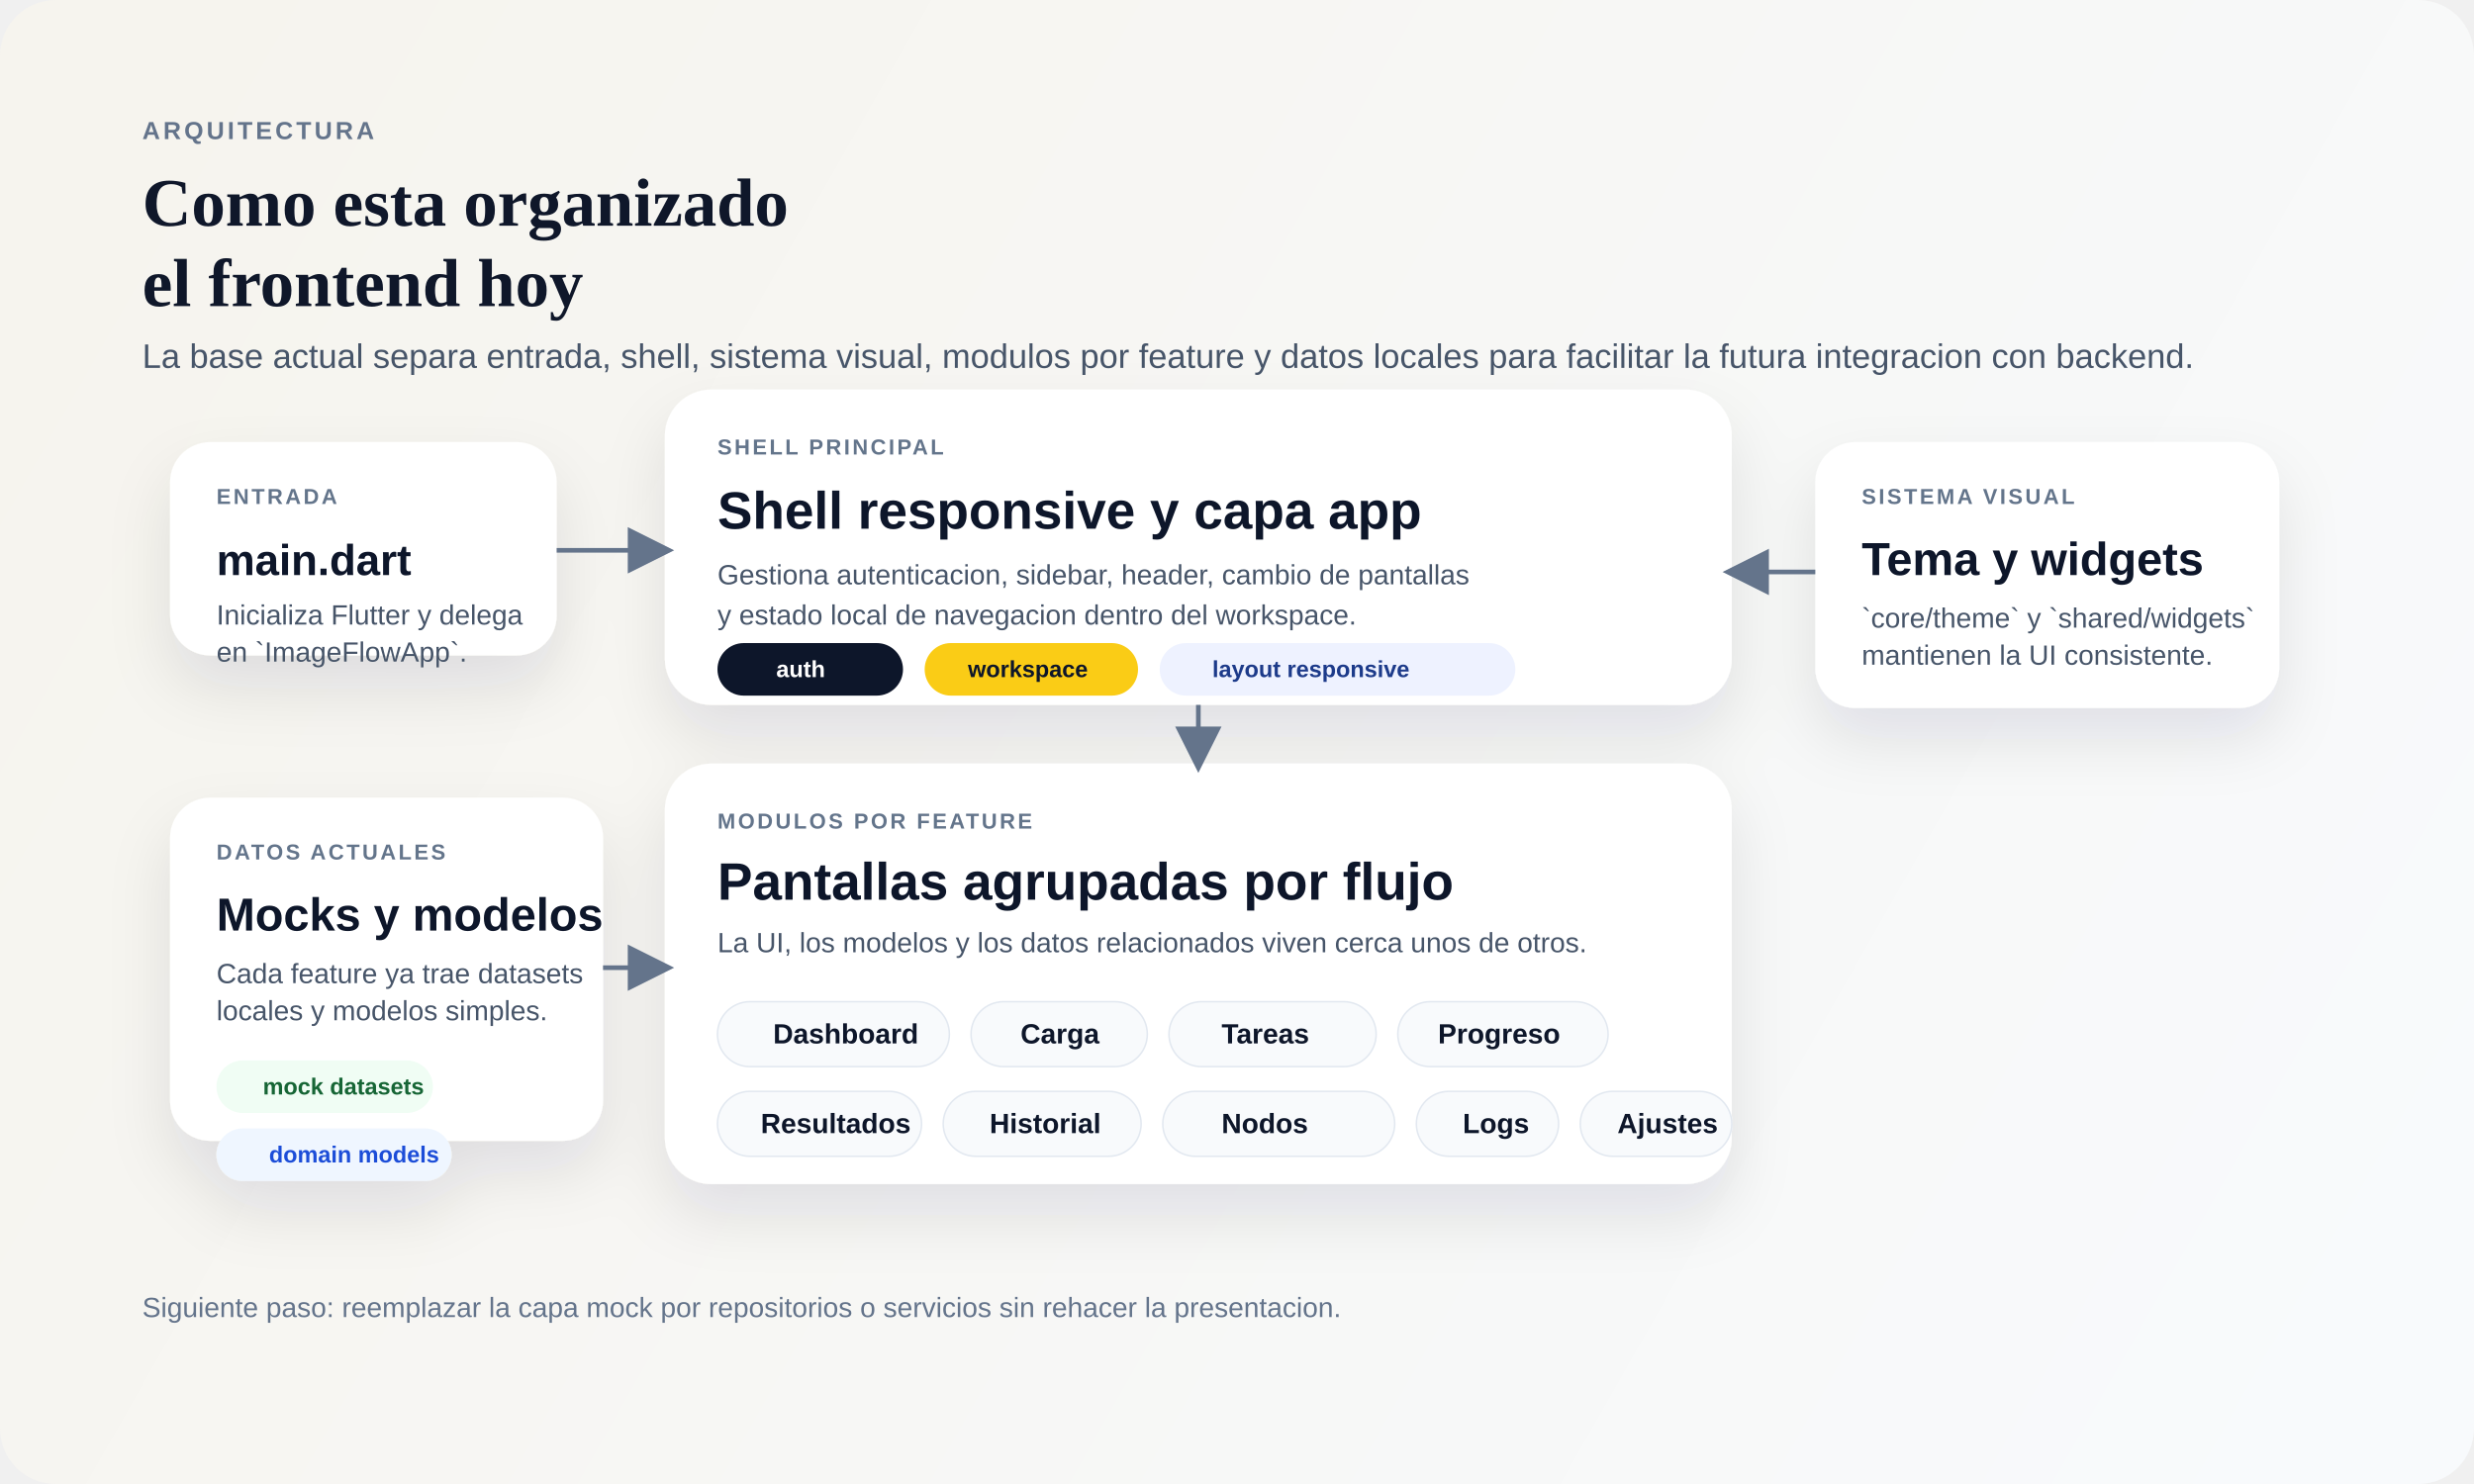
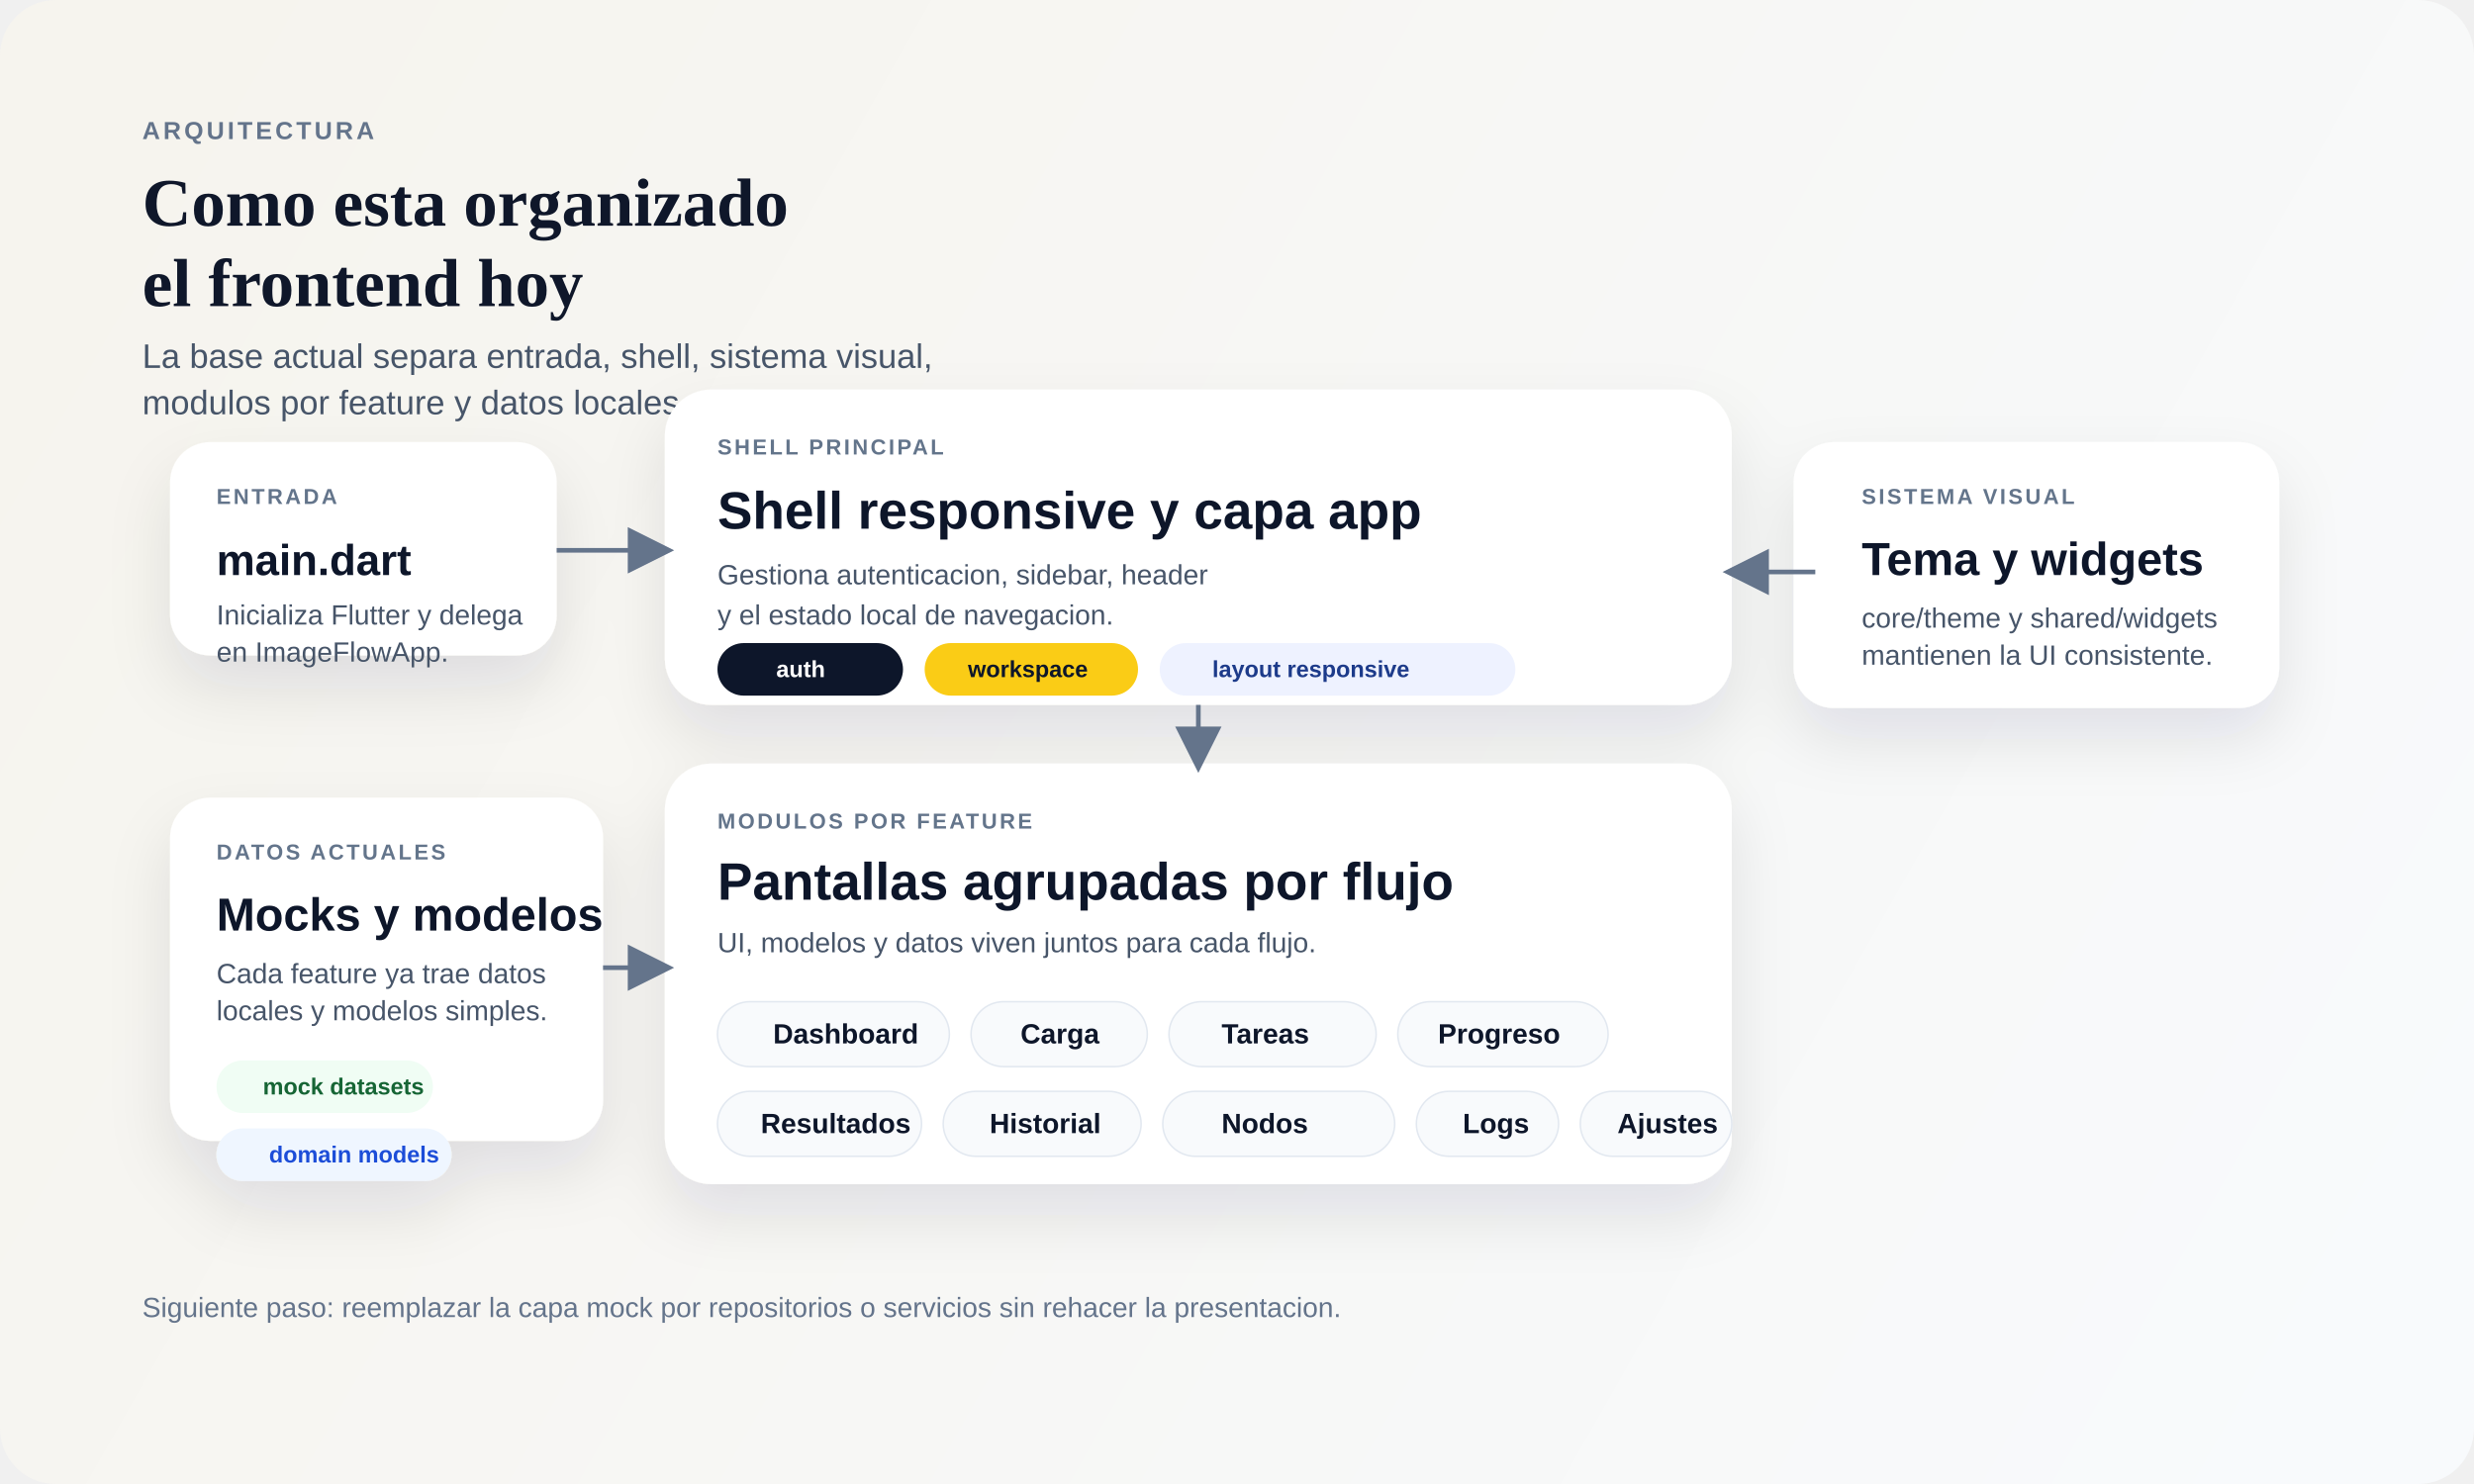
<svg xmlns="http://www.w3.org/2000/svg" width="1600" height="960" viewBox="0 0 1600 960" fill="none" role="img" aria-labelledby="archTitle archDesc">
  <defs>
    <linearGradient id="archBg" x1="80" y1="80" x2="1520" y2="900" gradientUnits="userSpaceOnUse">
      <stop stop-color="#F6F4EE" />
      <stop offset="1" stop-color="#F8FAFC" />
    </linearGradient>
    <filter id="archShadow" x="0" y="0" width="1600" height="960" filterUnits="userSpaceOnUse" color-interpolation-filters="sRGB">
      <feDropShadow dx="0" dy="20" stdDeviation="20" flood-color="#0F172A" flood-opacity="0.10" />
    </filter>
    <marker id="arrow" markerWidth="10" markerHeight="10" refX="8" refY="5" orient="auto" markerUnits="strokeWidth">
      <path d="M0 0L10 5L0 10V0Z" fill="#64748B" />
    </marker>
  </defs>
  <rect width="1600" height="960" rx="36" fill="url(#archBg)" />
  <text x="92" y="90" fill="#64748B" font-family="Verdana, Arial, sans-serif" font-size="16" font-weight="700" letter-spacing="2">ARQUITECTURA</text>
  <text x="92" y="146" fill="#0F172A" font-family="Georgia, 'Times New Roman', serif" font-size="44" font-weight="700">Como esta organizado</text>
  <text x="92" y="198" fill="#0F172A" font-family="Georgia, 'Times New Roman', serif" font-size="44" font-weight="700">el frontend hoy</text>
-   <text x="92" y="238" fill="#475569" font-family="Verdana, Arial, sans-serif" font-size="22">La base actual separa entrada, shell, sistema visual, modulos por feature y datos locales para facilitar la futura integracion con backend.</text>
+   <text x="92" y="238" fill="#475569" font-family="Verdana, Arial, sans-serif" font-size="22">La base actual separa entrada, shell, sistema visual,</text>
+   <text x="92" y="268" fill="#475569" font-family="Verdana, Arial, sans-serif" font-size="22">modulos por feature y datos locales.</text>
  <g filter="url(#archShadow)">
    <rect x="110" y="286" width="250" height="138" rx="26" fill="#FFFFFF" />
    <text x="140" y="326" fill="#64748B" font-family="Verdana, Arial, sans-serif" font-size="14" font-weight="700" letter-spacing="1.6">ENTRADA</text>
    <text x="140" y="372" fill="#0F172A" font-family="Verdana, Arial, sans-serif" font-size="28" font-weight="700">main.dart</text>
    <text x="140" y="404" fill="#475569" font-family="Verdana, Arial, sans-serif" font-size="18">Inicializa Flutter y delega</text>
-     <text x="140" y="428" fill="#475569" font-family="Verdana, Arial, sans-serif" font-size="18">en `ImageFlowApp`.</text>
+     <text x="140" y="428" fill="#475569" font-family="Verdana, Arial, sans-serif" font-size="18">en ImageFlowApp.</text>
    <rect x="430" y="252" width="690" height="204" rx="30" fill="#FFFFFF" />
    <text x="464" y="294" fill="#64748B" font-family="Verdana, Arial, sans-serif" font-size="14" font-weight="700" letter-spacing="1.6">SHELL PRINCIPAL</text>
    <text x="464" y="342" fill="#0F172A" font-family="Verdana, Arial, sans-serif" font-size="34" font-weight="700">Shell responsive y capa app</text>
-     <text x="464" y="378" fill="#475569" font-family="Verdana, Arial, sans-serif" font-size="18">Gestiona autenticacion, sidebar, header, cambio de pantallas</text>
-     <text x="464" y="404" fill="#475569" font-family="Verdana, Arial, sans-serif" font-size="18">y estado local de navegacion dentro del workspace.</text>
+     <text x="464" y="378" fill="#475569" font-family="Verdana, Arial, sans-serif" font-size="18">Gestiona autenticacion, sidebar, header</text>
+     <text x="464" y="404" fill="#475569" font-family="Verdana, Arial, sans-serif" font-size="18">y el estado local de navegacion.</text>
    <rect x="464" y="416" width="120" height="34" rx="17" fill="#0F172A" />
    <text x="502" y="438" fill="#FFFFFF" font-family="Verdana, Arial, sans-serif" font-size="15" font-weight="700">auth</text>
    <rect x="598" y="416" width="138" height="34" rx="17" fill="#FACC15" />
    <text x="626" y="438" fill="#0F172A" font-family="Verdana, Arial, sans-serif" font-size="15" font-weight="700">workspace</text>
    <rect x="750" y="416" width="230" height="34" rx="17" fill="#EEF2FF" />
    <text x="784" y="438" fill="#1E3A8A" font-family="Verdana, Arial, sans-serif" font-size="15" font-weight="700">layout responsive</text>
-     <rect x="1174" y="286" width="300" height="172" rx="26" fill="#FFFFFF" />
+     <rect x="1160" y="286" width="314" height="172" rx="26" fill="#FFFFFF" />
    <text x="1204" y="326" fill="#64748B" font-family="Verdana, Arial, sans-serif" font-size="14" font-weight="700" letter-spacing="1.6">SISTEMA VISUAL</text>
    <text x="1204" y="372" fill="#0F172A" font-family="Verdana, Arial, sans-serif" font-size="30" font-weight="700">Tema y widgets</text>
-     <text x="1204" y="406" fill="#475569" font-family="Verdana, Arial, sans-serif" font-size="18">`core/theme` y `shared/widgets`</text>
+     <text x="1204" y="406" fill="#475569" font-family="Verdana, Arial, sans-serif" font-size="18">core/theme y shared/widgets</text>
    <text x="1204" y="430" fill="#475569" font-family="Verdana, Arial, sans-serif" font-size="18">mantienen la UI consistente.</text>
    <rect x="110" y="516" width="280" height="222" rx="26" fill="#FFFFFF" />
    <text x="140" y="556" fill="#64748B" font-family="Verdana, Arial, sans-serif" font-size="14" font-weight="700" letter-spacing="1.6">DATOS ACTUALES</text>
    <text x="140" y="602" fill="#0F172A" font-family="Verdana, Arial, sans-serif" font-size="30" font-weight="700">Mocks y modelos</text>
-     <text x="140" y="636" fill="#475569" font-family="Verdana, Arial, sans-serif" font-size="18">Cada feature ya trae datasets</text>
+     <text x="140" y="636" fill="#475569" font-family="Verdana, Arial, sans-serif" font-size="18">Cada feature ya trae datos</text>
    <text x="140" y="660" fill="#475569" font-family="Verdana, Arial, sans-serif" font-size="18">locales y modelos simples.</text>
    <rect x="140" y="686" width="140" height="34" rx="17" fill="#F0FDF4" />
    <text x="170" y="708" fill="#166534" font-family="Verdana, Arial, sans-serif" font-size="15" font-weight="700">mock datasets</text>
    <rect x="140" y="730" width="152" height="34" rx="17" fill="#EFF6FF" />
    <text x="174" y="752" fill="#1D4ED8" font-family="Verdana, Arial, sans-serif" font-size="15" font-weight="700">domain models</text>
    <rect x="430" y="494" width="690" height="272" rx="30" fill="#FFFFFF" />
    <text x="464" y="536" fill="#64748B" font-family="Verdana, Arial, sans-serif" font-size="14" font-weight="700" letter-spacing="1.6">MODULOS POR FEATURE</text>
    <text x="464" y="582" fill="#0F172A" font-family="Verdana, Arial, sans-serif" font-size="34" font-weight="700">Pantallas agrupadas por flujo</text>
-     <text x="464" y="616" fill="#475569" font-family="Verdana, Arial, sans-serif" font-size="18">La UI, los modelos y los datos relacionados viven cerca unos de otros.</text>
+     <text x="464" y="616" fill="#475569" font-family="Verdana, Arial, sans-serif" font-size="18">UI, modelos y datos viven juntos para cada flujo.</text>
    <rect x="464" y="648" width="150" height="42" rx="21" fill="#F8FAFC" stroke="#E2E8F0" />
    <text x="500" y="675" fill="#0F172A" font-family="Verdana, Arial, sans-serif" font-size="18" font-weight="700">Dashboard</text>
    <rect x="628" y="648" width="114" height="42" rx="21" fill="#F8FAFC" stroke="#E2E8F0" />
    <text x="660" y="675" fill="#0F172A" font-family="Verdana, Arial, sans-serif" font-size="18" font-weight="700">Carga</text>
    <rect x="756" y="648" width="134" height="42" rx="21" fill="#F8FAFC" stroke="#E2E8F0" />
    <text x="790" y="675" fill="#0F172A" font-family="Verdana, Arial, sans-serif" font-size="18" font-weight="700">Tareas</text>
    <rect x="904" y="648" width="136" height="42" rx="21" fill="#F8FAFC" stroke="#E2E8F0" />
    <text x="930" y="675" fill="#0F172A" font-family="Verdana, Arial, sans-serif" font-size="18" font-weight="700">Progreso</text>
    <rect x="464" y="706" width="132" height="42" rx="21" fill="#F8FAFC" stroke="#E2E8F0" />
    <text x="492" y="733" fill="#0F172A" font-family="Verdana, Arial, sans-serif" font-size="18" font-weight="700">Resultados</text>
    <rect x="610" y="706" width="128" height="42" rx="21" fill="#F8FAFC" stroke="#E2E8F0" />
    <text x="640" y="733" fill="#0F172A" font-family="Verdana, Arial, sans-serif" font-size="18" font-weight="700">Historial</text>
    <rect x="752" y="706" width="150" height="42" rx="21" fill="#F8FAFC" stroke="#E2E8F0" />
    <text x="790" y="733" fill="#0F172A" font-family="Verdana, Arial, sans-serif" font-size="18" font-weight="700">Nodos</text>
    <rect x="916" y="706" width="92" height="42" rx="21" fill="#F8FAFC" stroke="#E2E8F0" />
    <text x="946" y="733" fill="#0F172A" font-family="Verdana, Arial, sans-serif" font-size="18" font-weight="700">Logs</text>
    <rect x="1022" y="706" width="98" height="42" rx="21" fill="#F8FAFC" stroke="#E2E8F0" />
    <text x="1046" y="733" fill="#0F172A" font-family="Verdana, Arial, sans-serif" font-size="18" font-weight="700">Ajustes</text>
  </g>
  <path d="M360 356H430" stroke="#64748B" stroke-width="3" marker-end="url(#arrow)" />
  <path d="M775 456V494" stroke="#64748B" stroke-width="3" marker-end="url(#arrow)" />
  <path d="M1174 370H1120" stroke="#64748B" stroke-width="3" marker-end="url(#arrow)" />
  <path d="M390 626H430" stroke="#64748B" stroke-width="3" marker-end="url(#arrow)" />
  <text x="92" y="852" fill="#64748B" font-family="Verdana, Arial, sans-serif" font-size="18">Siguiente paso: reemplazar la capa mock por repositorios o servicios sin rehacer la presentacion.</text>
</svg>
